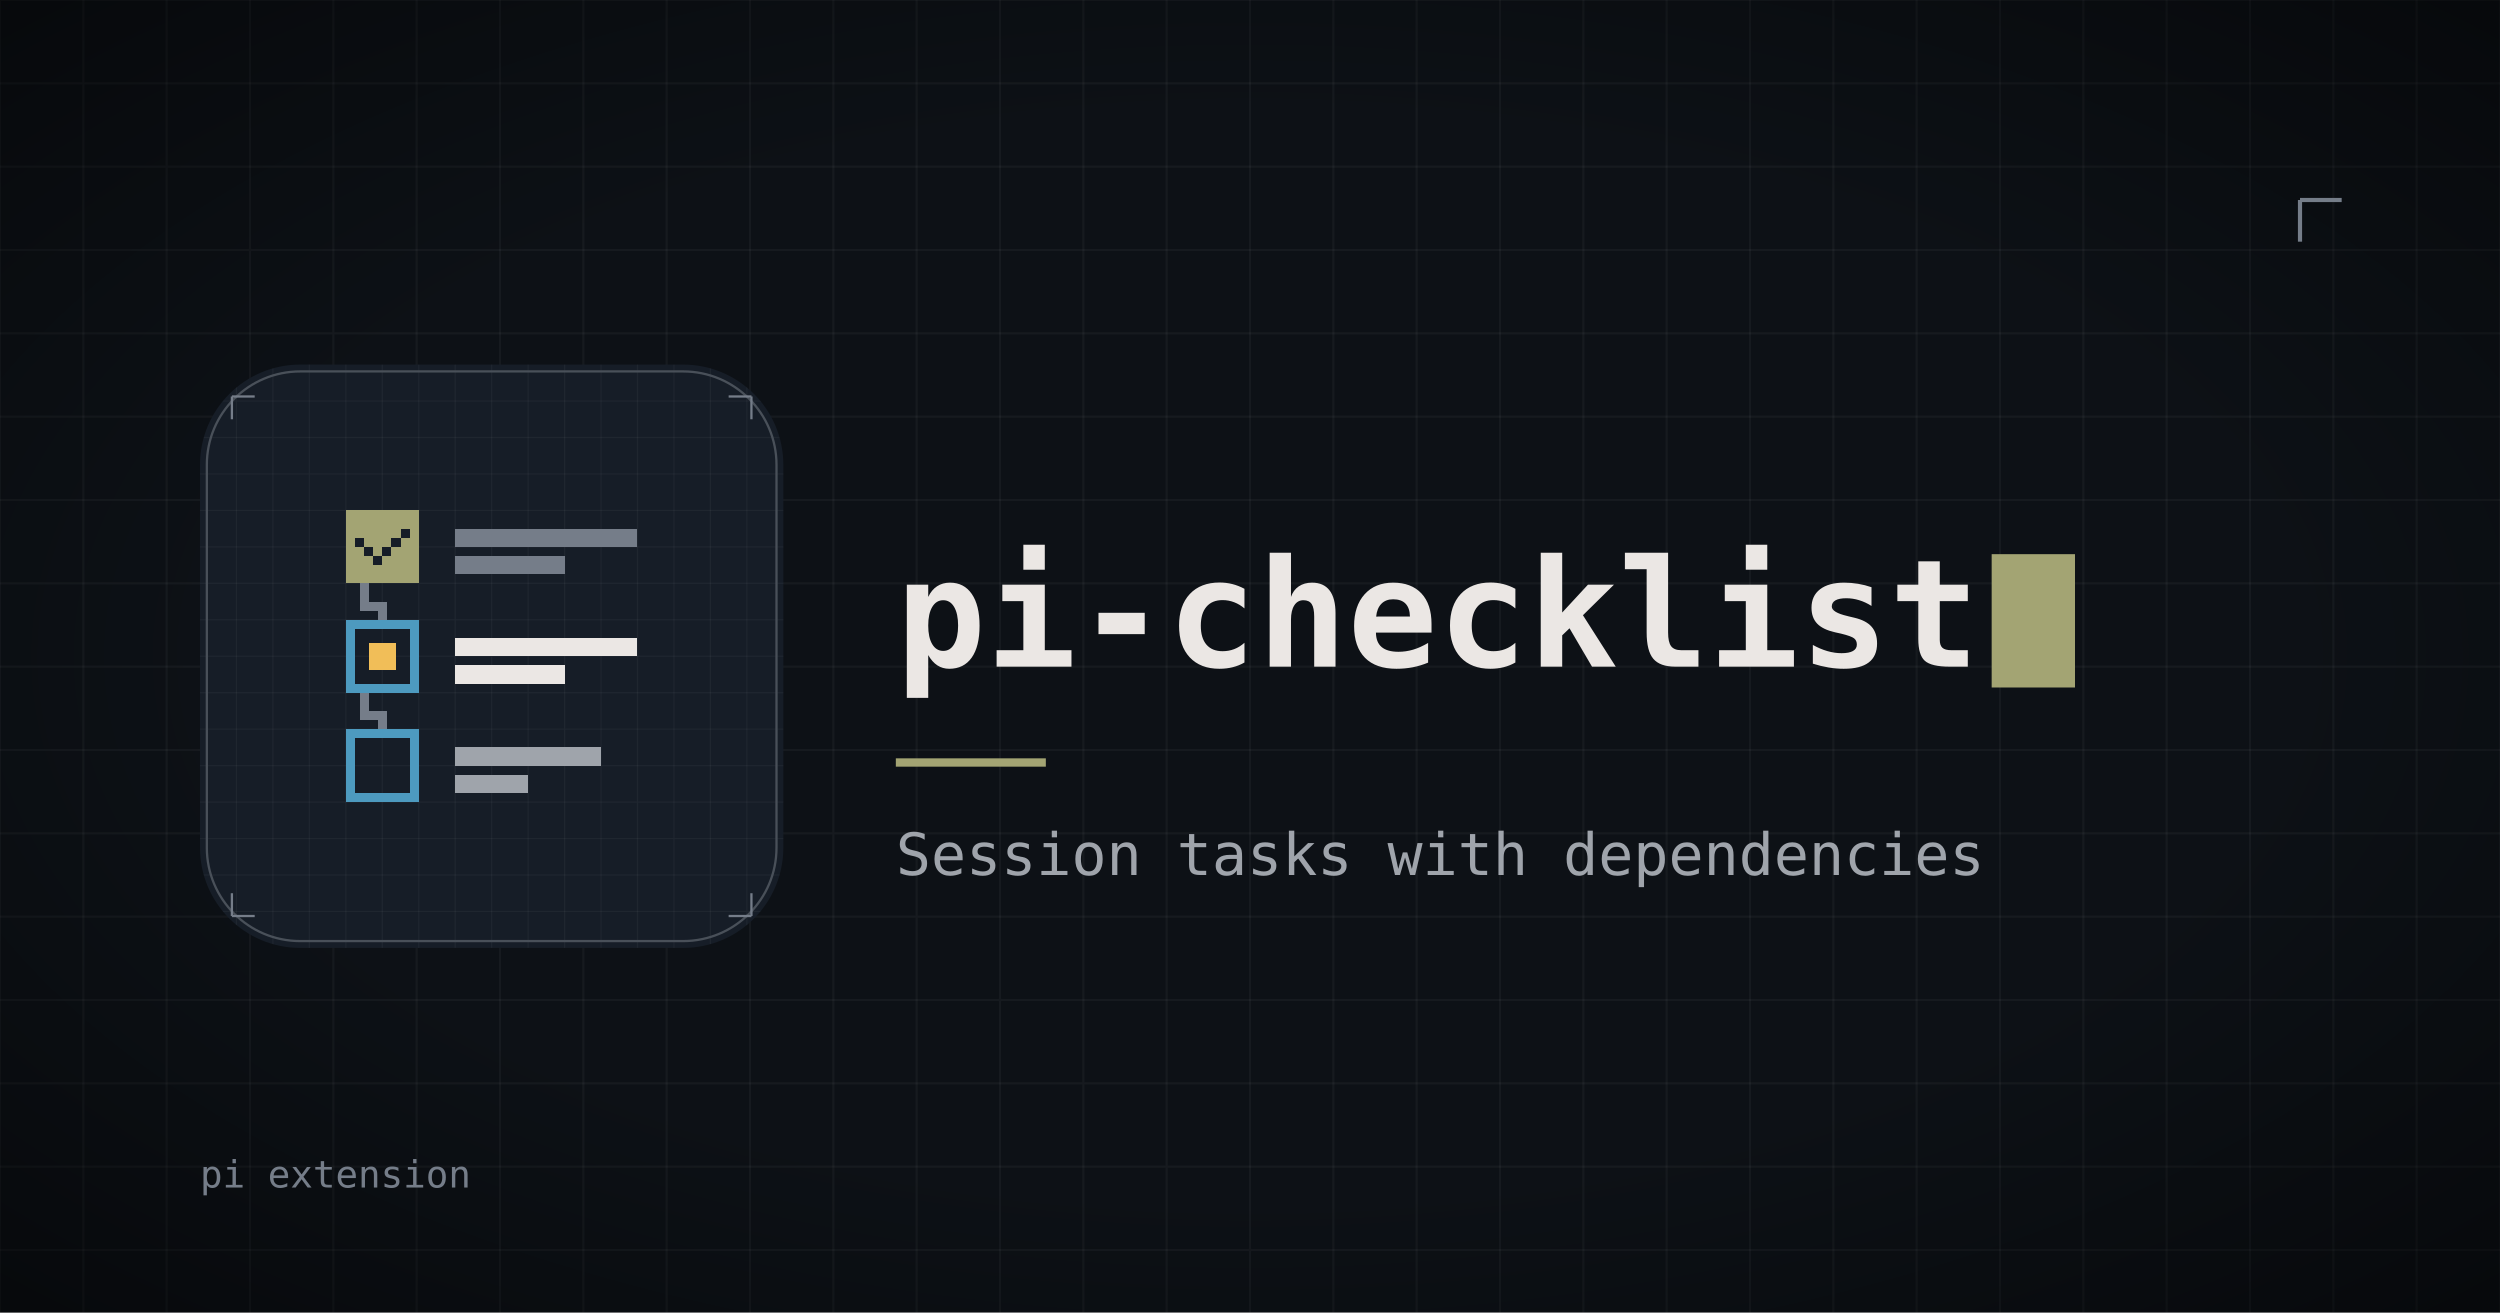
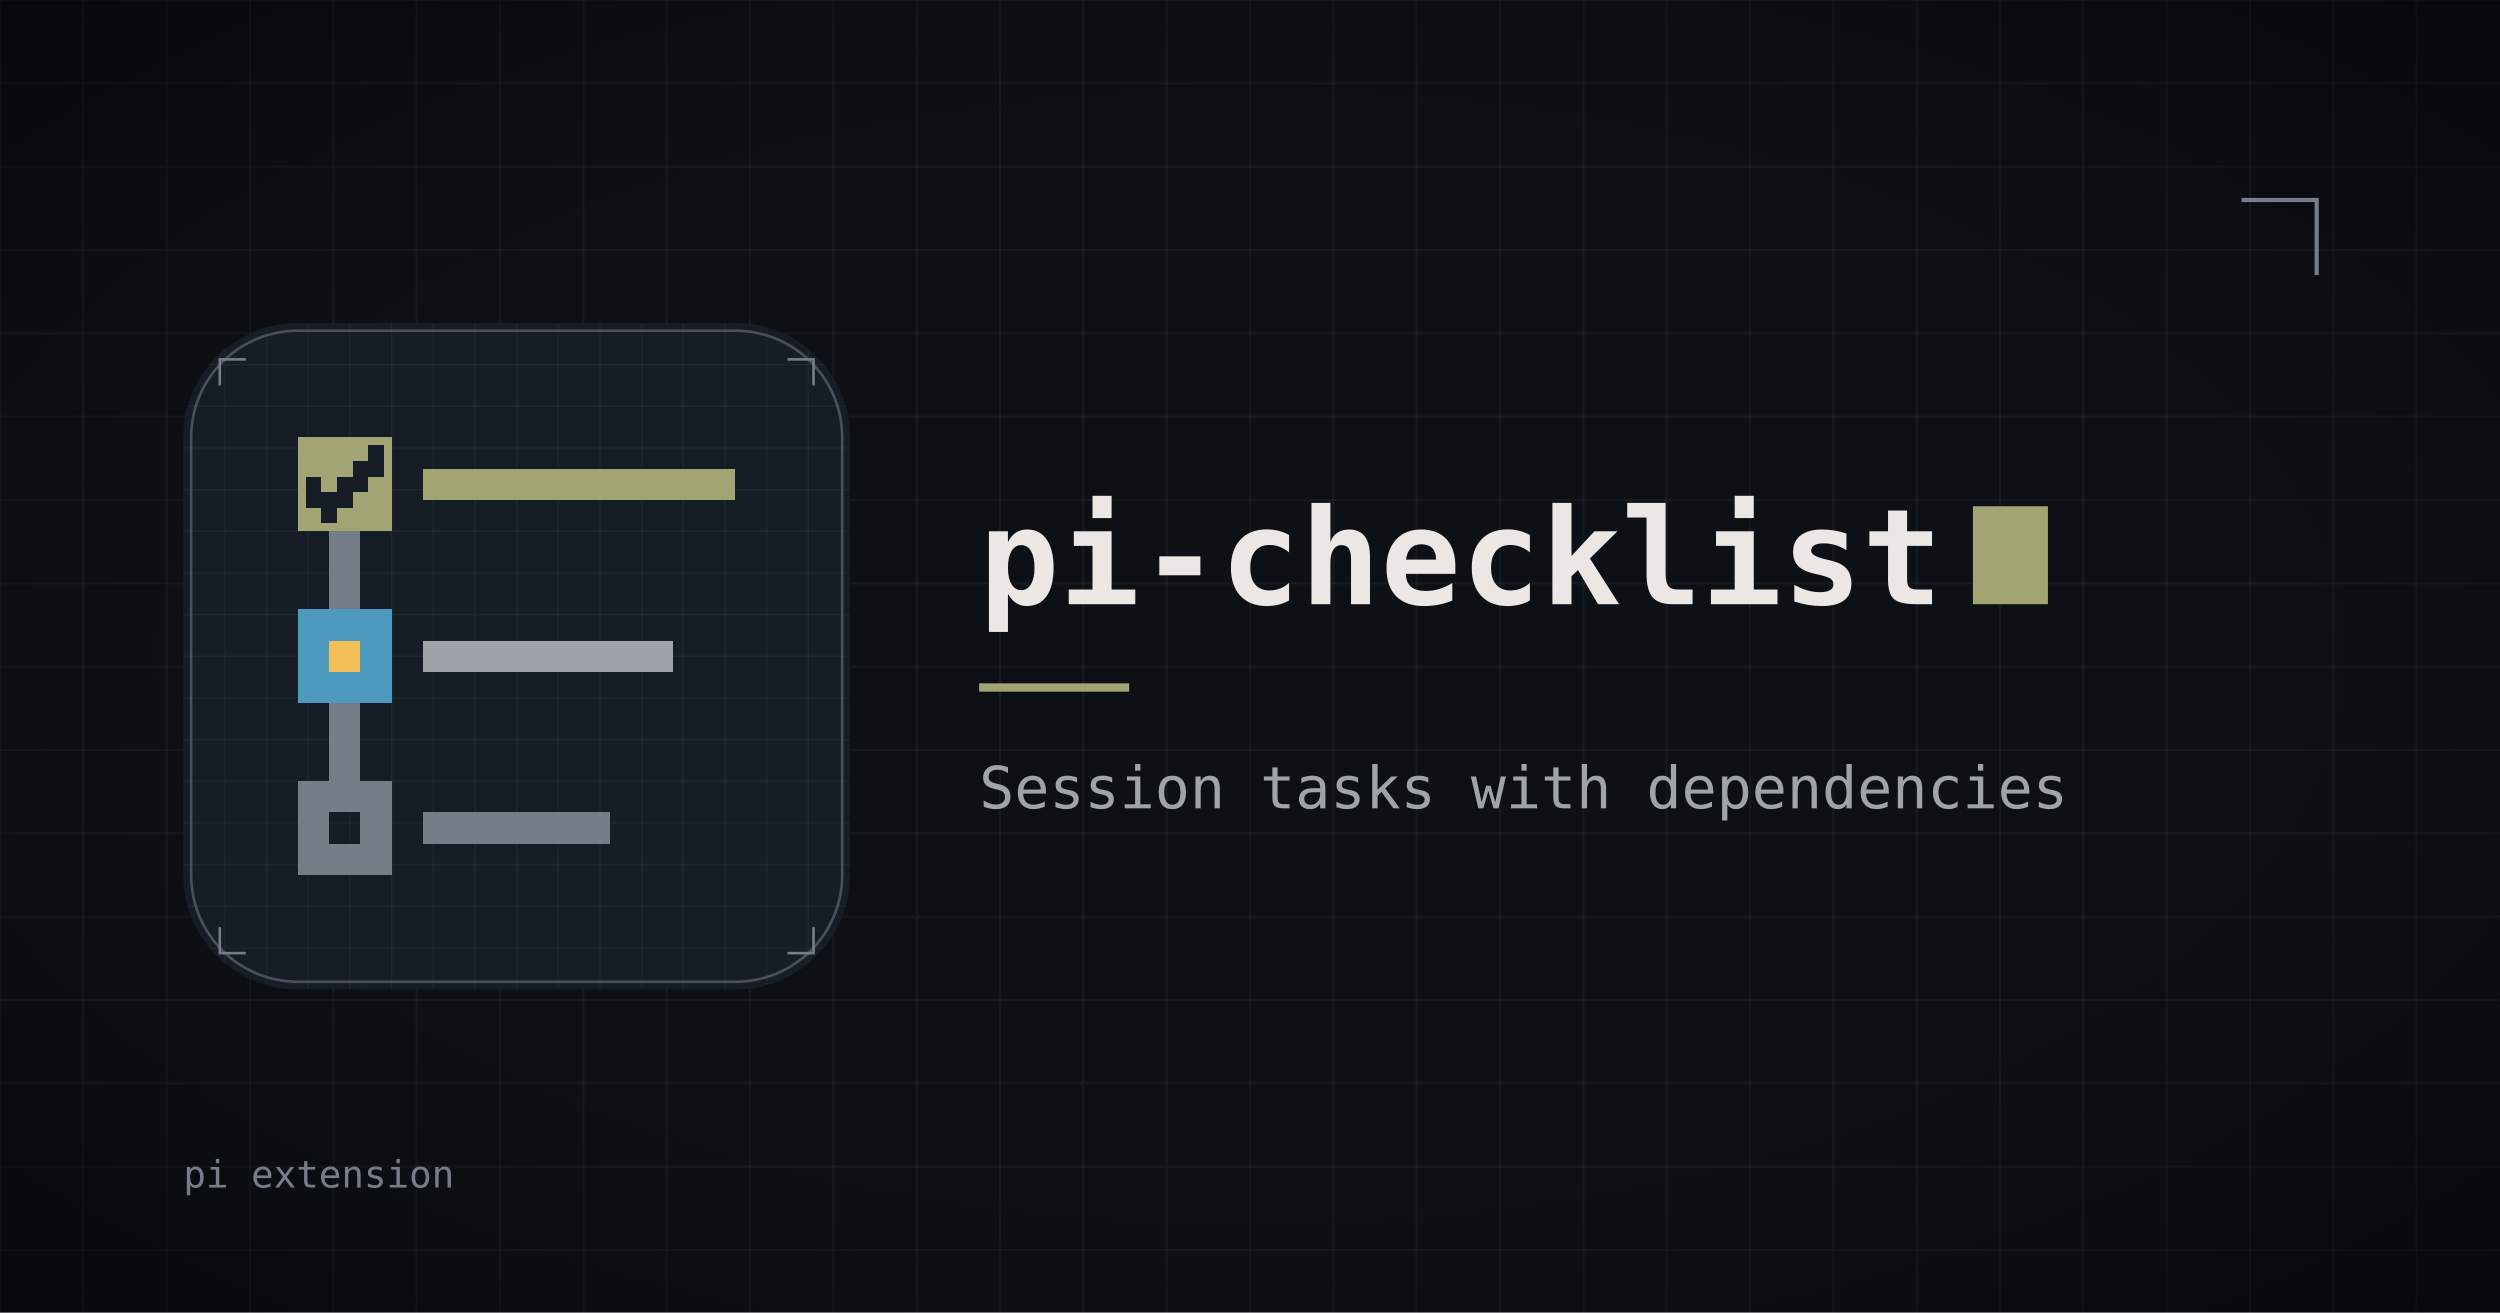
<svg xmlns="http://www.w3.org/2000/svg" viewBox="0 0 1200 630" width="1200" height="630">
  <defs>
    <radialGradient id="v" cx="50%" cy="50%" r="75%">
      <stop offset="55%" stop-color="#000" stop-opacity="0" />
      <stop offset="100%" stop-color="#000" stop-opacity=".55" />
    </radialGradient>
  </defs>
  <rect width="1200" height="630" fill="#0d1116" />
-   <path d="M0 0V630M0 0H1200" stroke="#fff" stroke-opacity=".04" />
-   <path d="M40 0V630M0 40H1200" stroke="#fff" stroke-opacity=".04" />
-   <path d="M80 0V630M0 80H1200" stroke="#fff" stroke-opacity=".04" />
-   <path d="M120 0V630M0 120H1200" stroke="#fff" stroke-opacity=".04" />
-   <path d="M160 0V630M0 160H1200" stroke="#fff" stroke-opacity=".04" />
-   <path d="M200 0V630M0 200H1200" stroke="#fff" stroke-opacity=".04" />
-   <path d="M240 0V630M0 240H1200" stroke="#fff" stroke-opacity=".04" />
-   <path d="M280 0V630M0 280H1200" stroke="#fff" stroke-opacity=".04" />
-   <path d="M320 0V630M0 320H1200" stroke="#fff" stroke-opacity=".04" />
-   <path d="M360 0V630M0 360H1200" stroke="#fff" stroke-opacity=".04" />
-   <path d="M400 0V630M0 400H1200" stroke="#fff" stroke-opacity=".04" />
-   <path d="M440 0V630M0 440H1200" stroke="#fff" stroke-opacity=".04" />
-   <path d="M480 0V630M0 480H1200" stroke="#fff" stroke-opacity=".04" />
-   <path d="M520 0V630M0 520H1200" stroke="#fff" stroke-opacity=".04" />
-   <path d="M560 0V630M0 560H1200" stroke="#fff" stroke-opacity=".04" />
-   <path d="M600 0V630M0 600H1200" stroke="#fff" stroke-opacity=".04" />
-   <path d="M640 0V630M0 640H1200" stroke="#fff" stroke-opacity=".04" />
-   <path d="M680 0V630M0 680H1200" stroke="#fff" stroke-opacity=".04" />
-   <path d="M720 0V630M0 720H1200" stroke="#fff" stroke-opacity=".04" />
-   <path d="M760 0V630M0 760H1200" stroke="#fff" stroke-opacity=".04" />
-   <path d="M800 0V630M0 800H1200" stroke="#fff" stroke-opacity=".04" />
-   <path d="M840 0V630M0 840H1200" stroke="#fff" stroke-opacity=".04" />
-   <path d="M880 0V630M0 880H1200" stroke="#fff" stroke-opacity=".04" />
-   <path d="M920 0V630M0 920H1200" stroke="#fff" stroke-opacity=".04" />
-   <path d="M960 0V630M0 960H1200" stroke="#fff" stroke-opacity=".04" />
-   <path d="M1000 0V630M0 1000H1200" stroke="#fff" stroke-opacity=".04" />
-   <path d="M1040 0V630M0 1040H1200" stroke="#fff" stroke-opacity=".04" />
-   <path d="M1080 0V630M0 1080H1200" stroke="#fff" stroke-opacity=".04" />
-   <path d="M1120 0V630M0 1120H1200" stroke="#fff" stroke-opacity=".04" />
-   <path d="M1160 0V630M0 1160H1200" stroke="#fff" stroke-opacity=".04" />
-   <path d="M1200 0V630M0 1200H1200" stroke="#fff" stroke-opacity=".04" />
+   <g stroke="#fff" stroke-opacity=".04">
+     <path d="M0 0V630M0 0H1200" />
+     <path d="M40 0V630M0 40H1200" />
+     <path d="M80 0V630M0 80H1200" />
+     <path d="M120 0V630M0 120H1200" />
+     <path d="M160 0V630M0 160H1200" />
+     <path d="M200 0V630M0 200H1200" />
+     <path d="M240 0V630M0 240H1200" />
+     <path d="M280 0V630M0 280H1200" />
+     <path d="M320 0V630M0 320H1200" />
+     <path d="M360 0V630M0 360H1200" />
+     <path d="M400 0V630M0 400H1200" />
+     <path d="M440 0V630M0 440H1200" />
+     <path d="M480 0V630M0 480H1200" />
+     <path d="M520 0V630M0 520H1200" />
+     <path d="M560 0V630M0 560H1200" />
+     <path d="M600 0V630M0 600H1200" />
+     <path d="M640 0V630M0 640H1200" />
+     <path d="M680 0V630M0 680H1200" />
+     <path d="M720 0V630M0 720H1200" />
+     <path d="M760 0V630M0 760H1200" />
+     <path d="M800 0V630M0 800H1200" />
+     <path d="M840 0V630M0 840H1200" />
+     <path d="M880 0V630M0 880H1200" />
+     <path d="M920 0V630M0 920H1200" />
+     <path d="M960 0V630M0 960H1200" />
+     <path d="M1000 0V630M0 1000H1200" />
+     <path d="M1040 0V630M0 1040H1200" />
+     <path d="M1080 0V630M0 1080H1200" />
+     <path d="M1120 0V630M0 1120H1200" />
+     <path d="M1160 0V630M0 1160H1200" />
+   </g>
  <rect width="1200" height="630" fill="url(#v)" />
-   <g transform="translate(96 175) scale(0.546875)">
+   <g transform="translate(88 155) scale(0.625)">
    <rect width="512" height="512" rx="88" fill="#161d27" />
    <clipPath id="c2">
      <rect width="512" height="512" rx="88" />
    </clipPath>
-     <g clip-path="url(#c2)">
-       <path d="M32 0V512M0 32H512" stroke="#fff" stroke-opacity=".04" stroke-width="1" />
-       <path d="M64 0V512M0 64H512" stroke="#fff" stroke-opacity=".04" stroke-width="1" />
-       <path d="M96 0V512M0 96H512" stroke="#fff" stroke-opacity=".04" stroke-width="1" />
-       <path d="M128 0V512M0 128H512" stroke="#fff" stroke-opacity=".04" stroke-width="1" />
-       <path d="M160 0V512M0 160H512" stroke="#fff" stroke-opacity=".04" stroke-width="1" />
-       <path d="M192 0V512M0 192H512" stroke="#fff" stroke-opacity=".04" stroke-width="1" />
-       <path d="M224 0V512M0 224H512" stroke="#fff" stroke-opacity=".04" stroke-width="1" />
-       <path d="M256 0V512M0 256H512" stroke="#fff" stroke-opacity=".04" stroke-width="1" />
-       <path d="M288 0V512M0 288H512" stroke="#fff" stroke-opacity=".04" stroke-width="1" />
-       <path d="M320 0V512M0 320H512" stroke="#fff" stroke-opacity=".04" stroke-width="1" />
-       <path d="M352 0V512M0 352H512" stroke="#fff" stroke-opacity=".04" stroke-width="1" />
-       <path d="M384 0V512M0 384H512" stroke="#fff" stroke-opacity=".04" stroke-width="1" />
-       <path d="M416 0V512M0 416H512" stroke="#fff" stroke-opacity=".04" stroke-width="1" />
-       <path d="M448 0V512M0 448H512" stroke="#fff" stroke-opacity=".04" stroke-width="1" />
-       <path d="M480 0V512M0 480H512" stroke="#fff" stroke-opacity=".04" stroke-width="1" />
+     <g clip-path="url(#c2)" stroke="#fff" stroke-opacity=".04">
+       <path d="M32 0V512M0 32H512" />
+       <path d="M64 0V512M0 64H512" />
+       <path d="M96 0V512M0 96H512" />
+       <path d="M128 0V512M0 128H512" />
+       <path d="M160 0V512M0 160H512" />
+       <path d="M192 0V512M0 192H512" />
+       <path d="M224 0V512M0 224H512" />
+       <path d="M256 0V512M0 256H512" />
+       <path d="M288 0V512M0 288H512" />
+       <path d="M320 0V512M0 320H512" />
+       <path d="M352 0V512M0 352H512" />
+       <path d="M384 0V512M0 384H512" />
+       <path d="M416 0V512M0 416H512" />
+       <path d="M448 0V512M0 448H512" />
+       <path d="M480 0V512M0 480H512" />
    </g>
    <rect x="6" y="6" width="500" height="500" rx="82" fill="none" stroke="#495059" stroke-width="2" />
-     <path d="M28 28H48M28 28V48" stroke="#757d89" stroke-width="2" fill="none" />
-     <path d="M28 484H48M28 484V464" stroke="#757d89" stroke-width="2" fill="none" />
-     <path d="M484 28H464M484 28V48" stroke="#757d89" stroke-width="2" fill="none" />
-     <path d="M484 484H464M484 484V464" stroke="#757d89" stroke-width="2" fill="none" />
+     <g stroke="#757d89" stroke-width="2" fill="none">
+       <path d="M28 48V28H48M464 28H484V48M28 464V484H48M464 484H484V464" />
+     </g>
    <g shape-rendering="crispEdges">
-       <rect x="140" y="192" width="8" height="16" fill="#757d89" />
-       <rect x="140" y="208" width="24" height="8" fill="#757d89" />
-       <rect x="156" y="216" width="8" height="8" fill="#757d89" />
-       <rect x="140" y="288" width="8" height="16" fill="#757d89" />
-       <rect x="140" y="304" width="24" height="8" fill="#757d89" />
-       <rect x="156" y="312" width="8" height="8" fill="#757d89" />
-       <rect x="128" y="128" width="64" height="64" fill="#a3a473" />
-       <rect x="136" y="152" width="8" height="8" fill="#161d27" />
-       <rect x="144" y="160" width="8" height="8" fill="#161d27" />
-       <rect x="152" y="168" width="8" height="8" fill="#161d27" />
-       <rect x="160" y="160" width="8" height="8" fill="#161d27" />
-       <rect x="168" y="152" width="8" height="8" fill="#161d27" />
-       <rect x="176" y="144" width="8" height="8" fill="#161d27" />
-       <rect x="128" y="224" width="64" height="8" fill="#4D9ABF" />
-       <rect x="128" y="280" width="64" height="8" fill="#4D9ABF" />
-       <rect x="128" y="224" width="8" height="64" fill="#4D9ABF" />
-       <rect x="184" y="224" width="8" height="64" fill="#4D9ABF" />
-       <rect x="128" y="320" width="64" height="8" fill="#4D9ABF" />
-       <rect x="128" y="376" width="64" height="8" fill="#4D9ABF" />
-       <rect x="128" y="320" width="8" height="64" fill="#4D9ABF" />
-       <rect x="184" y="320" width="8" height="64" fill="#4D9ABF" />
-       <rect x="148" y="244" width="24" height="24" fill="#F1BE58" />
-       <rect x="224" y="144" width="160" height="16" fill="#757d89" />
-       <rect x="224" y="168" width="96" height="16" fill="#757d89" />
-       <rect x="224" y="240" width="160" height="16" fill="#ebe7e4" />
-       <rect x="224" y="264" width="96" height="16" fill="#ebe7e4" />
-       <rect x="224" y="336" width="128" height="16" fill="#9fa4ab" />
-       <rect x="224" y="360" width="64" height="16" fill="#9fa4ab" />
+       <rect x="112" y="160" width="24" height="60" fill="#757d89" />
+       <rect x="112" y="292" width="24" height="60" fill="#757d89" />
+       <rect x="88" y="88" width="72" height="72" fill="#a3a473" />
+       <rect x="142" y="94" width="12" height="12" fill="#161d27" />
+       <rect x="130" y="106" width="12" height="12" fill="#161d27" />
+       <rect x="142" y="106" width="12" height="12" fill="#161d27" />
+       <rect x="94" y="118" width="12" height="12" fill="#161d27" />
+       <rect x="118" y="118" width="12" height="12" fill="#161d27" />
+       <rect x="130" y="118" width="12" height="12" fill="#161d27" />
+       <rect x="94" y="130" width="12" height="12" fill="#161d27" />
+       <rect x="106" y="130" width="12" height="12" fill="#161d27" />
+       <rect x="118" y="130" width="12" height="12" fill="#161d27" />
+       <rect x="106" y="142" width="12" height="12" fill="#161d27" />
+       <rect x="184" y="112" width="240" height="24" fill="#a3a473" />
+       <rect x="88" y="220" width="72" height="24" fill="#4D9ABF" />
+       <rect x="88" y="268" width="72" height="24" fill="#4D9ABF" />
+       <rect x="88" y="244" width="24" height="24" fill="#4D9ABF" />
+       <rect x="136" y="244" width="24" height="24" fill="#4D9ABF" />
+       <rect x="112" y="244" width="24" height="24" fill="#F1BE58" />
+       <rect x="184" y="244" width="192" height="24" fill="#9fa4ab" />
+       <rect x="88" y="352" width="72" height="24" fill="#757d89" />
+       <rect x="88" y="400" width="72" height="24" fill="#757d89" />
+       <rect x="88" y="376" width="24" height="24" fill="#757d89" />
+       <rect x="136" y="376" width="24" height="24" fill="#757d89" />
+       <rect x="184" y="376" width="144" height="24" fill="#757d89" />
    </g>
  </g>
-   <text x="430" y="320" font-family="CaskaydiaCove Nerd Font Mono, DejaVu Sans Mono, monospace" font-weight="700" font-size="72" fill="#ebe7e4">pi-checklist</text>
-   <rect x="956" y="266" width="40" height="64" fill="#a3a473" />
-   <rect x="430" y="364" width="72" height="4" fill="#a3a473" />
-   <text x="430" y="420" font-family="CaskaydiaCove Nerd Font Mono, DejaVu Sans Mono, monospace" font-size="28" fill="#9fa4ab">Session tasks with dependencies</text>
-   <text x="96" y="570" font-family="CaskaydiaCove Nerd Font Mono, DejaVu Sans Mono, monospace" font-size="18" fill="#757d89">pi extension</text>
-   <path d="M1104 96H1124M1104 96V116" stroke="#757d89" stroke-width="2" fill="none" />
+   <text x="470" y="290" font-family="CaskaydiaCove Nerd Font Mono, DejaVu Sans Mono, monospace" font-weight="700" font-size="64" fill="#ebe7e4">pi-checklist</text>
+   <rect x="947" y="243" width="36" height="47" fill="#a3a473" />
+   <rect x="470" y="328" width="72" height="4" fill="#a3a473" />
+   <text x="470" y="388" font-family="CaskaydiaCove Nerd Font Mono, DejaVu Sans Mono, monospace" font-size="28" fill="#9fa4ab">Session tasks with dependencies</text>
+   <text x="88" y="570" font-family="CaskaydiaCove Nerd Font Mono, DejaVu Sans Mono, monospace" font-size="18" fill="#757d89">pi extension</text>
+   <path d="M1076 96H1112V132" stroke="#757d89" stroke-width="2" fill="none" />
</svg>
